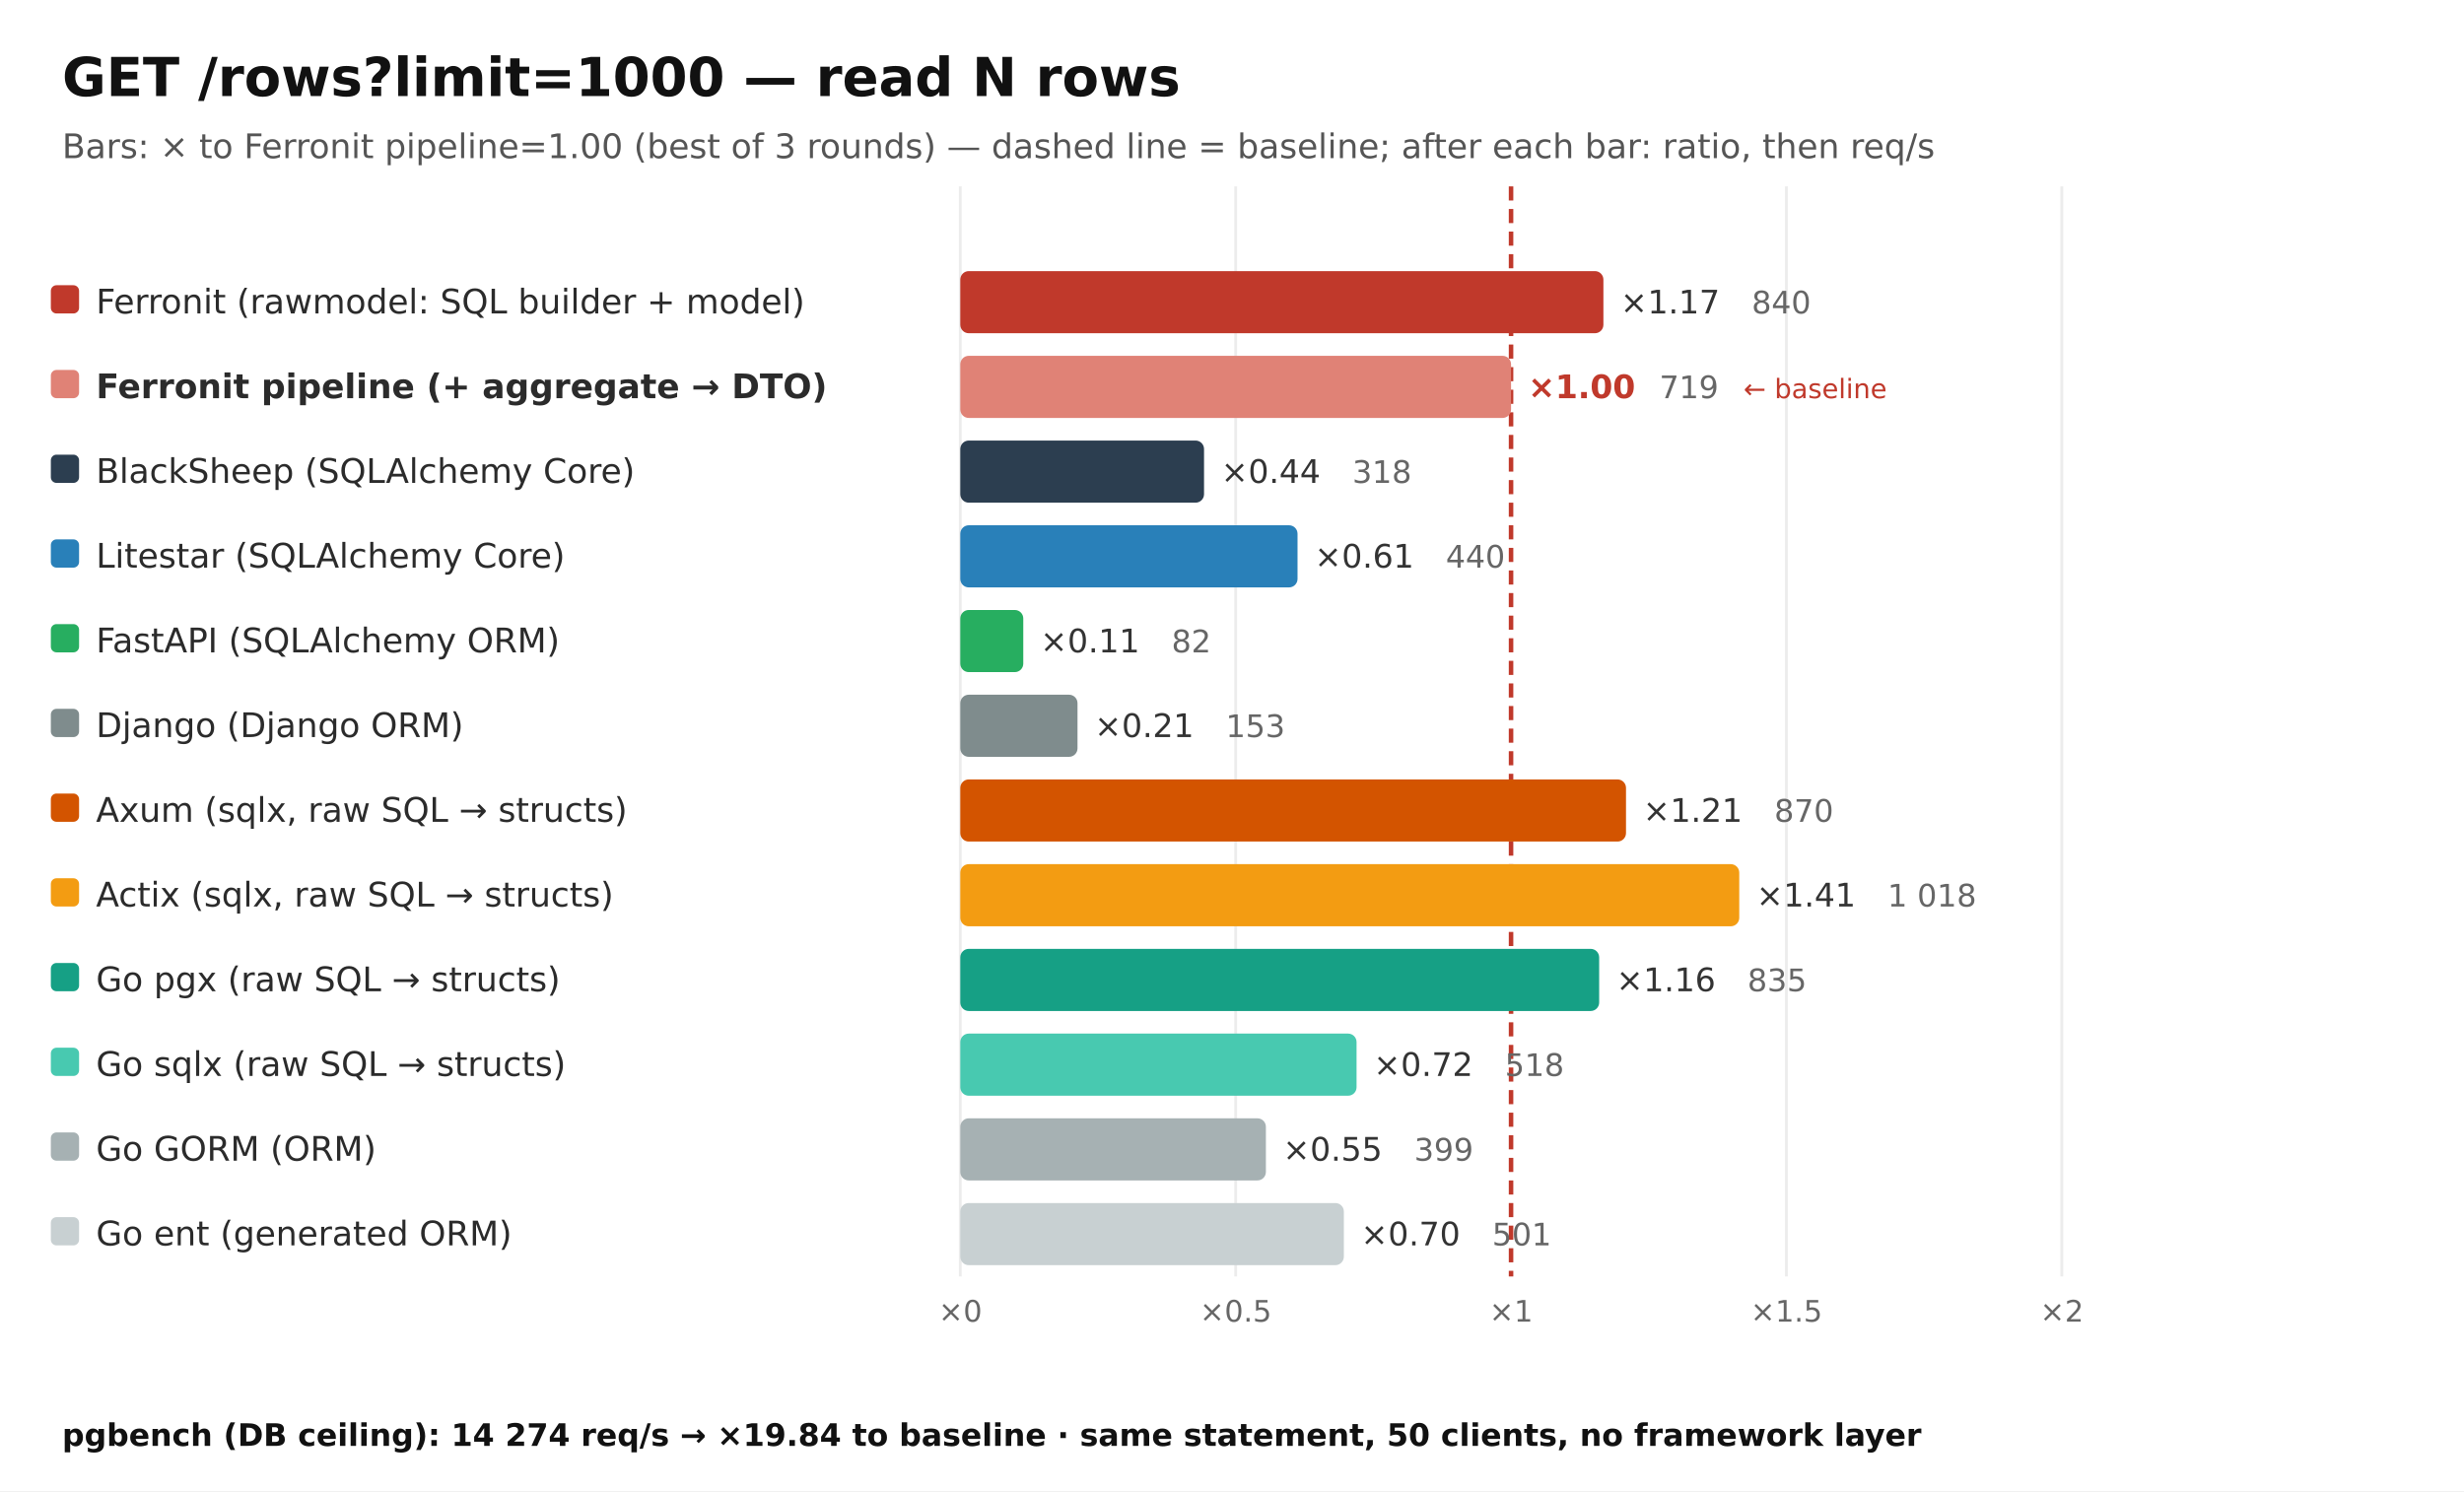
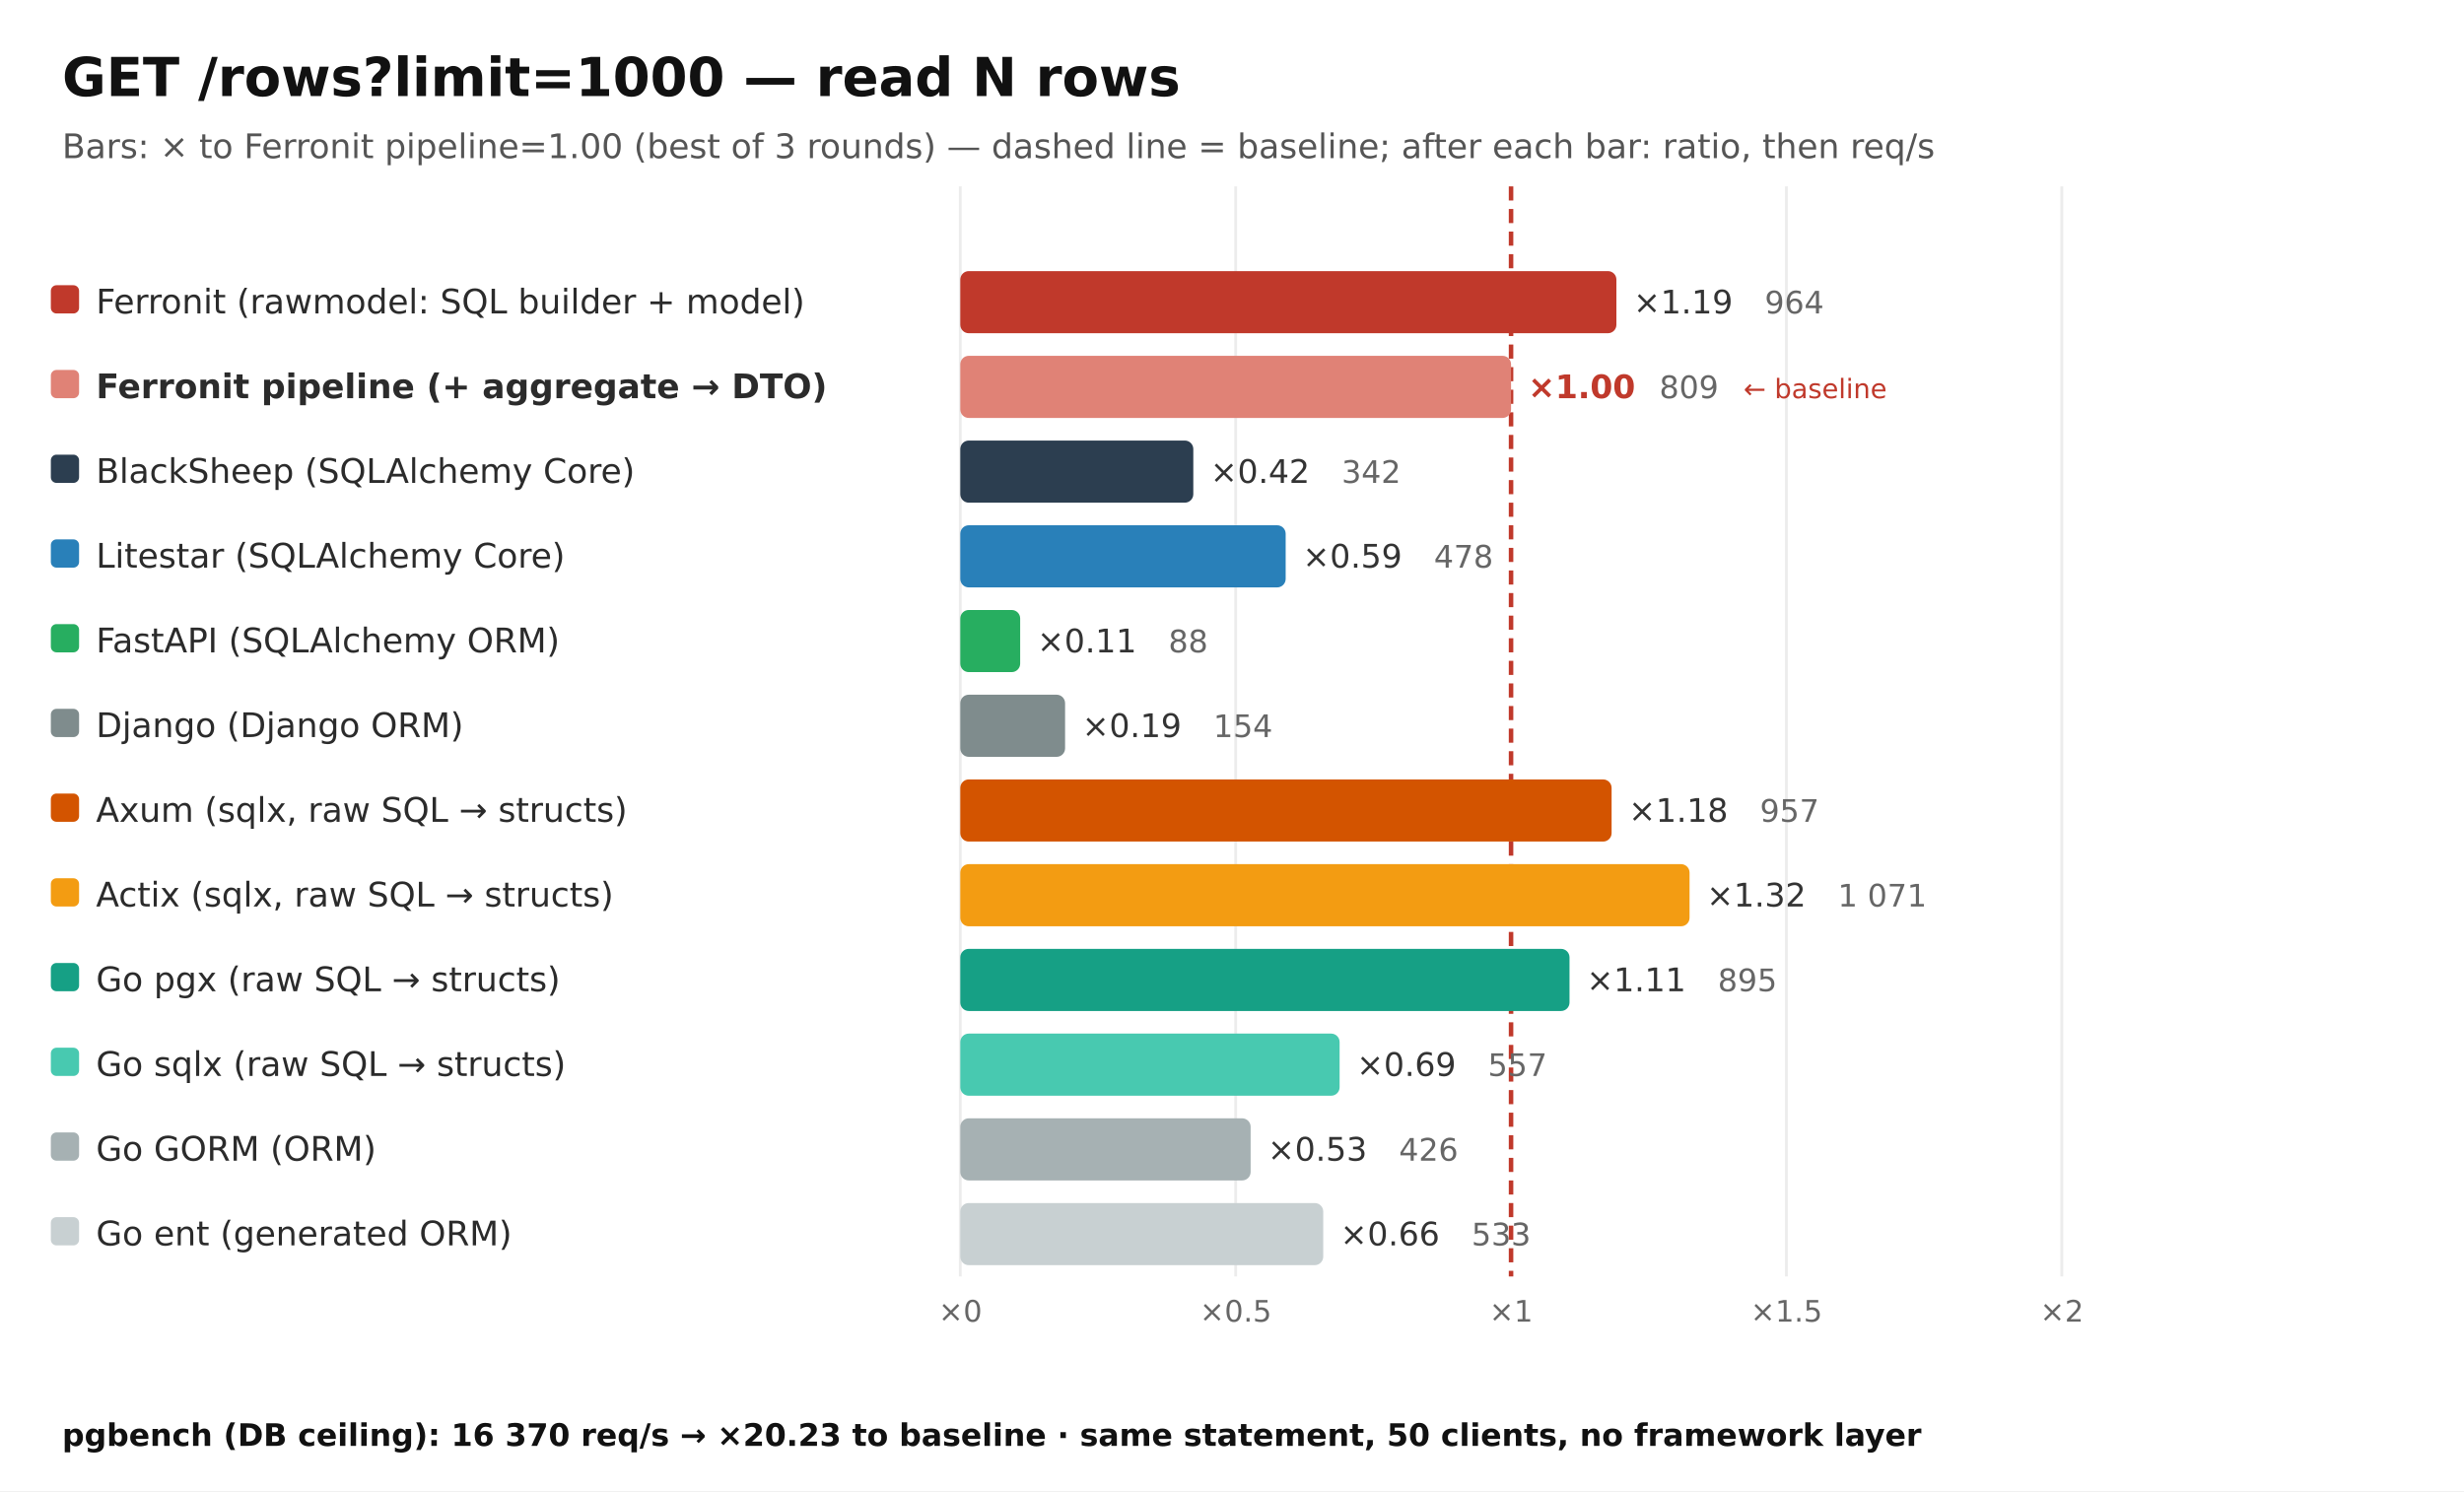
<svg xmlns="http://www.w3.org/2000/svg" width="872.4" height="528" viewBox="0 0 872.4 528" font-family="DejaVu Sans, Helvetica, Arial, sans-serif">
  <rect width="872.4" height="528" fill="#ffffff" />
  <text x="22" y="34" font-size="19" font-weight="700" fill="#111">GET /rows?limit=1000 — read N rows</text>
  <text x="22" y="56" font-size="12" fill="#555">Bars: × to Ferronit pipeline=1.00 (best of 3 rounds) — dashed line = baseline; after each bar: ratio, then req/s</text>
  <line x1="340.0" y1="66" x2="340.0" y2="452" stroke="#ececec" stroke-width="1" />
  <text x="340.0" y="468" font-size="10.5" fill="#666" text-anchor="middle">×0</text>
  <line x1="437.5" y1="66" x2="437.5" y2="452" stroke="#ececec" stroke-width="1" />
  <text x="437.5" y="468" font-size="10.5" fill="#666" text-anchor="middle">×0.5</text>
  <line x1="535.0" y1="66" x2="535.0" y2="452" stroke="#c0392b" stroke-width="1.6" stroke-dasharray="5 3" />
  <text x="535.0" y="468" font-size="10.5" fill="#666" text-anchor="middle">×1</text>
  <line x1="632.5" y1="66" x2="632.5" y2="452" stroke="#ececec" stroke-width="1" />
  <text x="632.5" y="468" font-size="10.5" fill="#666" text-anchor="middle">×1.5</text>
  <line x1="730.0" y1="66" x2="730.0" y2="452" stroke="#ececec" stroke-width="1" />
  <text x="730.0" y="468" font-size="10.5" fill="#666" text-anchor="middle">×2</text>
  <rect x="18" y="101" width="10" height="10" rx="2" fill="#c0392b" />
  <text x="34" y="111" font-size="12" fill="#2b2b2b">Ferronit (rawmodel: SQL builder + model)</text>
-   <rect x="340" y="96" width="227.7" height="22" rx="3" fill="#c0392b" />
-   <text x="573.7" y="111" font-size="11.5" fill="#333">×1.17</text>
-   <text x="620.2" y="111" font-size="11" fill="#666">840</text>
+   <rect x="340" y="96" width="232.3" height="22" rx="3" fill="#c0392b" />
+   <text x="578.3" y="111" font-size="11.5" fill="#333">×1.19</text>
+   <text x="624.8" y="111" font-size="11" fill="#666">964</text>
  <rect x="18" y="131" width="10" height="10" rx="2" fill="#e08276" />
  <text x="34" y="141" font-size="12" fill="#2b2b2b" font-weight="700">Ferronit pipeline (+ aggregate → DTO)</text>
  <rect x="340" y="126" width="195.0" height="22" rx="3" fill="#e08276" />
  <text x="541.0" y="141" font-size="11.5" fill="#c0392b" font-weight="700">×1.00</text>
-   <text x="587.5" y="141" font-size="11" fill="#666">719</text>
+   <text x="587.5" y="141" font-size="11" fill="#666">809</text>
  <text x="617.3" y="141" font-size="9.5" fill="#c0392b">← baseline</text>
  <rect x="18" y="161" width="10" height="10" rx="2" fill="#2c3e50" />
  <text x="34" y="171" font-size="12" fill="#2b2b2b">BlackSheep (SQLAlchemy Core)</text>
-   <rect x="340" y="156" width="86.3" height="22" rx="3" fill="#2c3e50" />
-   <text x="432.3" y="171" font-size="11.5" fill="#333">×0.44</text>
-   <text x="478.8" y="171" font-size="11" fill="#666">318</text>
+   <rect x="340" y="156" width="82.5" height="22" rx="3" fill="#2c3e50" />
+   <text x="428.5" y="171" font-size="11.5" fill="#333">×0.42</text>
+   <text x="475.0" y="171" font-size="11" fill="#666">342</text>
  <rect x="18" y="191" width="10" height="10" rx="2" fill="#2980b9" />
  <text x="34" y="201" font-size="12" fill="#2b2b2b">Litestar (SQLAlchemy Core)</text>
-   <rect x="340" y="186" width="119.4" height="22" rx="3" fill="#2980b9" />
-   <text x="465.4" y="201" font-size="11.5" fill="#333">×0.61</text>
-   <text x="511.9" y="201" font-size="11" fill="#666">440</text>
+   <rect x="340" y="186" width="115.2" height="22" rx="3" fill="#2980b9" />
+   <text x="461.2" y="201" font-size="11.5" fill="#333">×0.59</text>
+   <text x="507.7" y="201" font-size="11" fill="#666">478</text>
  <rect x="18" y="221" width="10" height="10" rx="2" fill="#27ae60" />
  <text x="34" y="231" font-size="12" fill="#2b2b2b">FastAPI (SQLAlchemy ORM)</text>
-   <rect x="340" y="216" width="22.3" height="22" rx="3" fill="#27ae60" />
-   <text x="368.3" y="231" font-size="11.5" fill="#333">×0.11</text>
-   <text x="414.8" y="231" font-size="11" fill="#666">82</text>
+   <rect x="340" y="216" width="21.2" height="22" rx="3" fill="#27ae60" />
+   <text x="367.2" y="231" font-size="11.5" fill="#333">×0.11</text>
+   <text x="413.7" y="231" font-size="11" fill="#666">88</text>
  <rect x="18" y="251" width="10" height="10" rx="2" fill="#7f8c8d" />
  <text x="34" y="261" font-size="12" fill="#2b2b2b">Django (Django ORM)</text>
-   <rect x="340" y="246" width="41.5" height="22" rx="3" fill="#7f8c8d" />
-   <text x="387.5" y="261" font-size="11.5" fill="#333">×0.21</text>
-   <text x="434.0" y="261" font-size="11" fill="#666">153</text>
+   <rect x="340" y="246" width="37.1" height="22" rx="3" fill="#7f8c8d" />
+   <text x="383.1" y="261" font-size="11.5" fill="#333">×0.19</text>
+   <text x="429.6" y="261" font-size="11" fill="#666">154</text>
  <rect x="18" y="281" width="10" height="10" rx="2" fill="#d35400" />
  <text x="34" y="291" font-size="12" fill="#2b2b2b">Axum (sqlx, raw SQL → structs)</text>
-   <rect x="340" y="276" width="235.7" height="22" rx="3" fill="#d35400" />
-   <text x="581.7" y="291" font-size="11.5" fill="#333">×1.21</text>
-   <text x="628.2" y="291" font-size="11" fill="#666">870</text>
+   <rect x="340" y="276" width="230.6" height="22" rx="3" fill="#d35400" />
+   <text x="576.6" y="291" font-size="11.5" fill="#333">×1.18</text>
+   <text x="623.1" y="291" font-size="11" fill="#666">957</text>
  <rect x="18" y="311" width="10" height="10" rx="2" fill="#f39c12" />
  <text x="34" y="321" font-size="12" fill="#2b2b2b">Actix (sqlx, raw SQL → structs)</text>
-   <rect x="340" y="306" width="275.8" height="22" rx="3" fill="#f39c12" />
-   <text x="621.8" y="321" font-size="11.5" fill="#333">×1.41</text>
-   <text x="668.3" y="321" font-size="11" fill="#666">1 018</text>
+   <rect x="340" y="306" width="258.2" height="22" rx="3" fill="#f39c12" />
+   <text x="604.2" y="321" font-size="11.5" fill="#333">×1.32</text>
+   <text x="650.7" y="321" font-size="11" fill="#666">1 071</text>
  <rect x="18" y="341" width="10" height="10" rx="2" fill="#16a085" />
  <text x="34" y="351" font-size="12" fill="#2b2b2b">Go pgx (raw SQL → structs)</text>
-   <rect x="340" y="336" width="226.2" height="22" rx="3" fill="#16a085" />
-   <text x="572.2" y="351" font-size="11.5" fill="#333">×1.16</text>
-   <text x="618.7" y="351" font-size="11" fill="#666">835</text>
+   <rect x="340" y="336" width="215.7" height="22" rx="3" fill="#16a085" />
+   <text x="561.7" y="351" font-size="11.5" fill="#333">×1.11</text>
+   <text x="608.2" y="351" font-size="11" fill="#666">895</text>
  <rect x="18" y="371" width="10" height="10" rx="2" fill="#48c9b0" />
  <text x="34" y="381" font-size="12" fill="#2b2b2b">Go sqlx (raw SQL → structs)</text>
-   <rect x="340" y="366" width="140.3" height="22" rx="3" fill="#48c9b0" />
-   <text x="486.3" y="381" font-size="11.5" fill="#333">×0.72</text>
-   <text x="532.8" y="381" font-size="11" fill="#666">518</text>
+   <rect x="340" y="366" width="134.3" height="22" rx="3" fill="#48c9b0" />
+   <text x="480.3" y="381" font-size="11.5" fill="#333">×0.69</text>
+   <text x="526.8" y="381" font-size="11" fill="#666">557</text>
  <rect x="18" y="401" width="10" height="10" rx="2" fill="#a6b1b3" />
  <text x="34" y="411" font-size="12" fill="#2b2b2b">Go GORM (ORM)</text>
-   <rect x="340" y="396" width="108.2" height="22" rx="3" fill="#a6b1b3" />
-   <text x="454.2" y="411" font-size="11.5" fill="#333">×0.55</text>
-   <text x="500.7" y="411" font-size="11" fill="#666">399</text>
+   <rect x="340" y="396" width="102.8" height="22" rx="3" fill="#a6b1b3" />
+   <text x="448.8" y="411" font-size="11.5" fill="#333">×0.53</text>
+   <text x="495.3" y="411" font-size="11" fill="#666">426</text>
  <rect x="18" y="431" width="10" height="10" rx="2" fill="#c8d0d2" />
  <text x="34" y="441" font-size="12" fill="#2b2b2b">Go ent (generated ORM)</text>
-   <rect x="340" y="426" width="135.8" height="22" rx="3" fill="#c8d0d2" />
-   <text x="481.8" y="441" font-size="11.5" fill="#333">×0.70</text>
-   <text x="528.3" y="441" font-size="11" fill="#666">501</text>
-   <text x="22" y="512" font-size="11" fill="#111" font-weight="600">pgbench (DB ceiling): 14 274 req/s → ×19.84 to baseline · same statement, 50 clients, no framework layer</text>
+   <rect x="340" y="426" width="128.5" height="22" rx="3" fill="#c8d0d2" />
+   <text x="474.5" y="441" font-size="11.5" fill="#333">×0.66</text>
+   <text x="521.0" y="441" font-size="11" fill="#666">533</text>
+   <text x="22" y="512" font-size="11" fill="#111" font-weight="600">pgbench (DB ceiling): 16 370 req/s → ×20.23 to baseline · same statement, 50 clients, no framework layer</text>
</svg>
